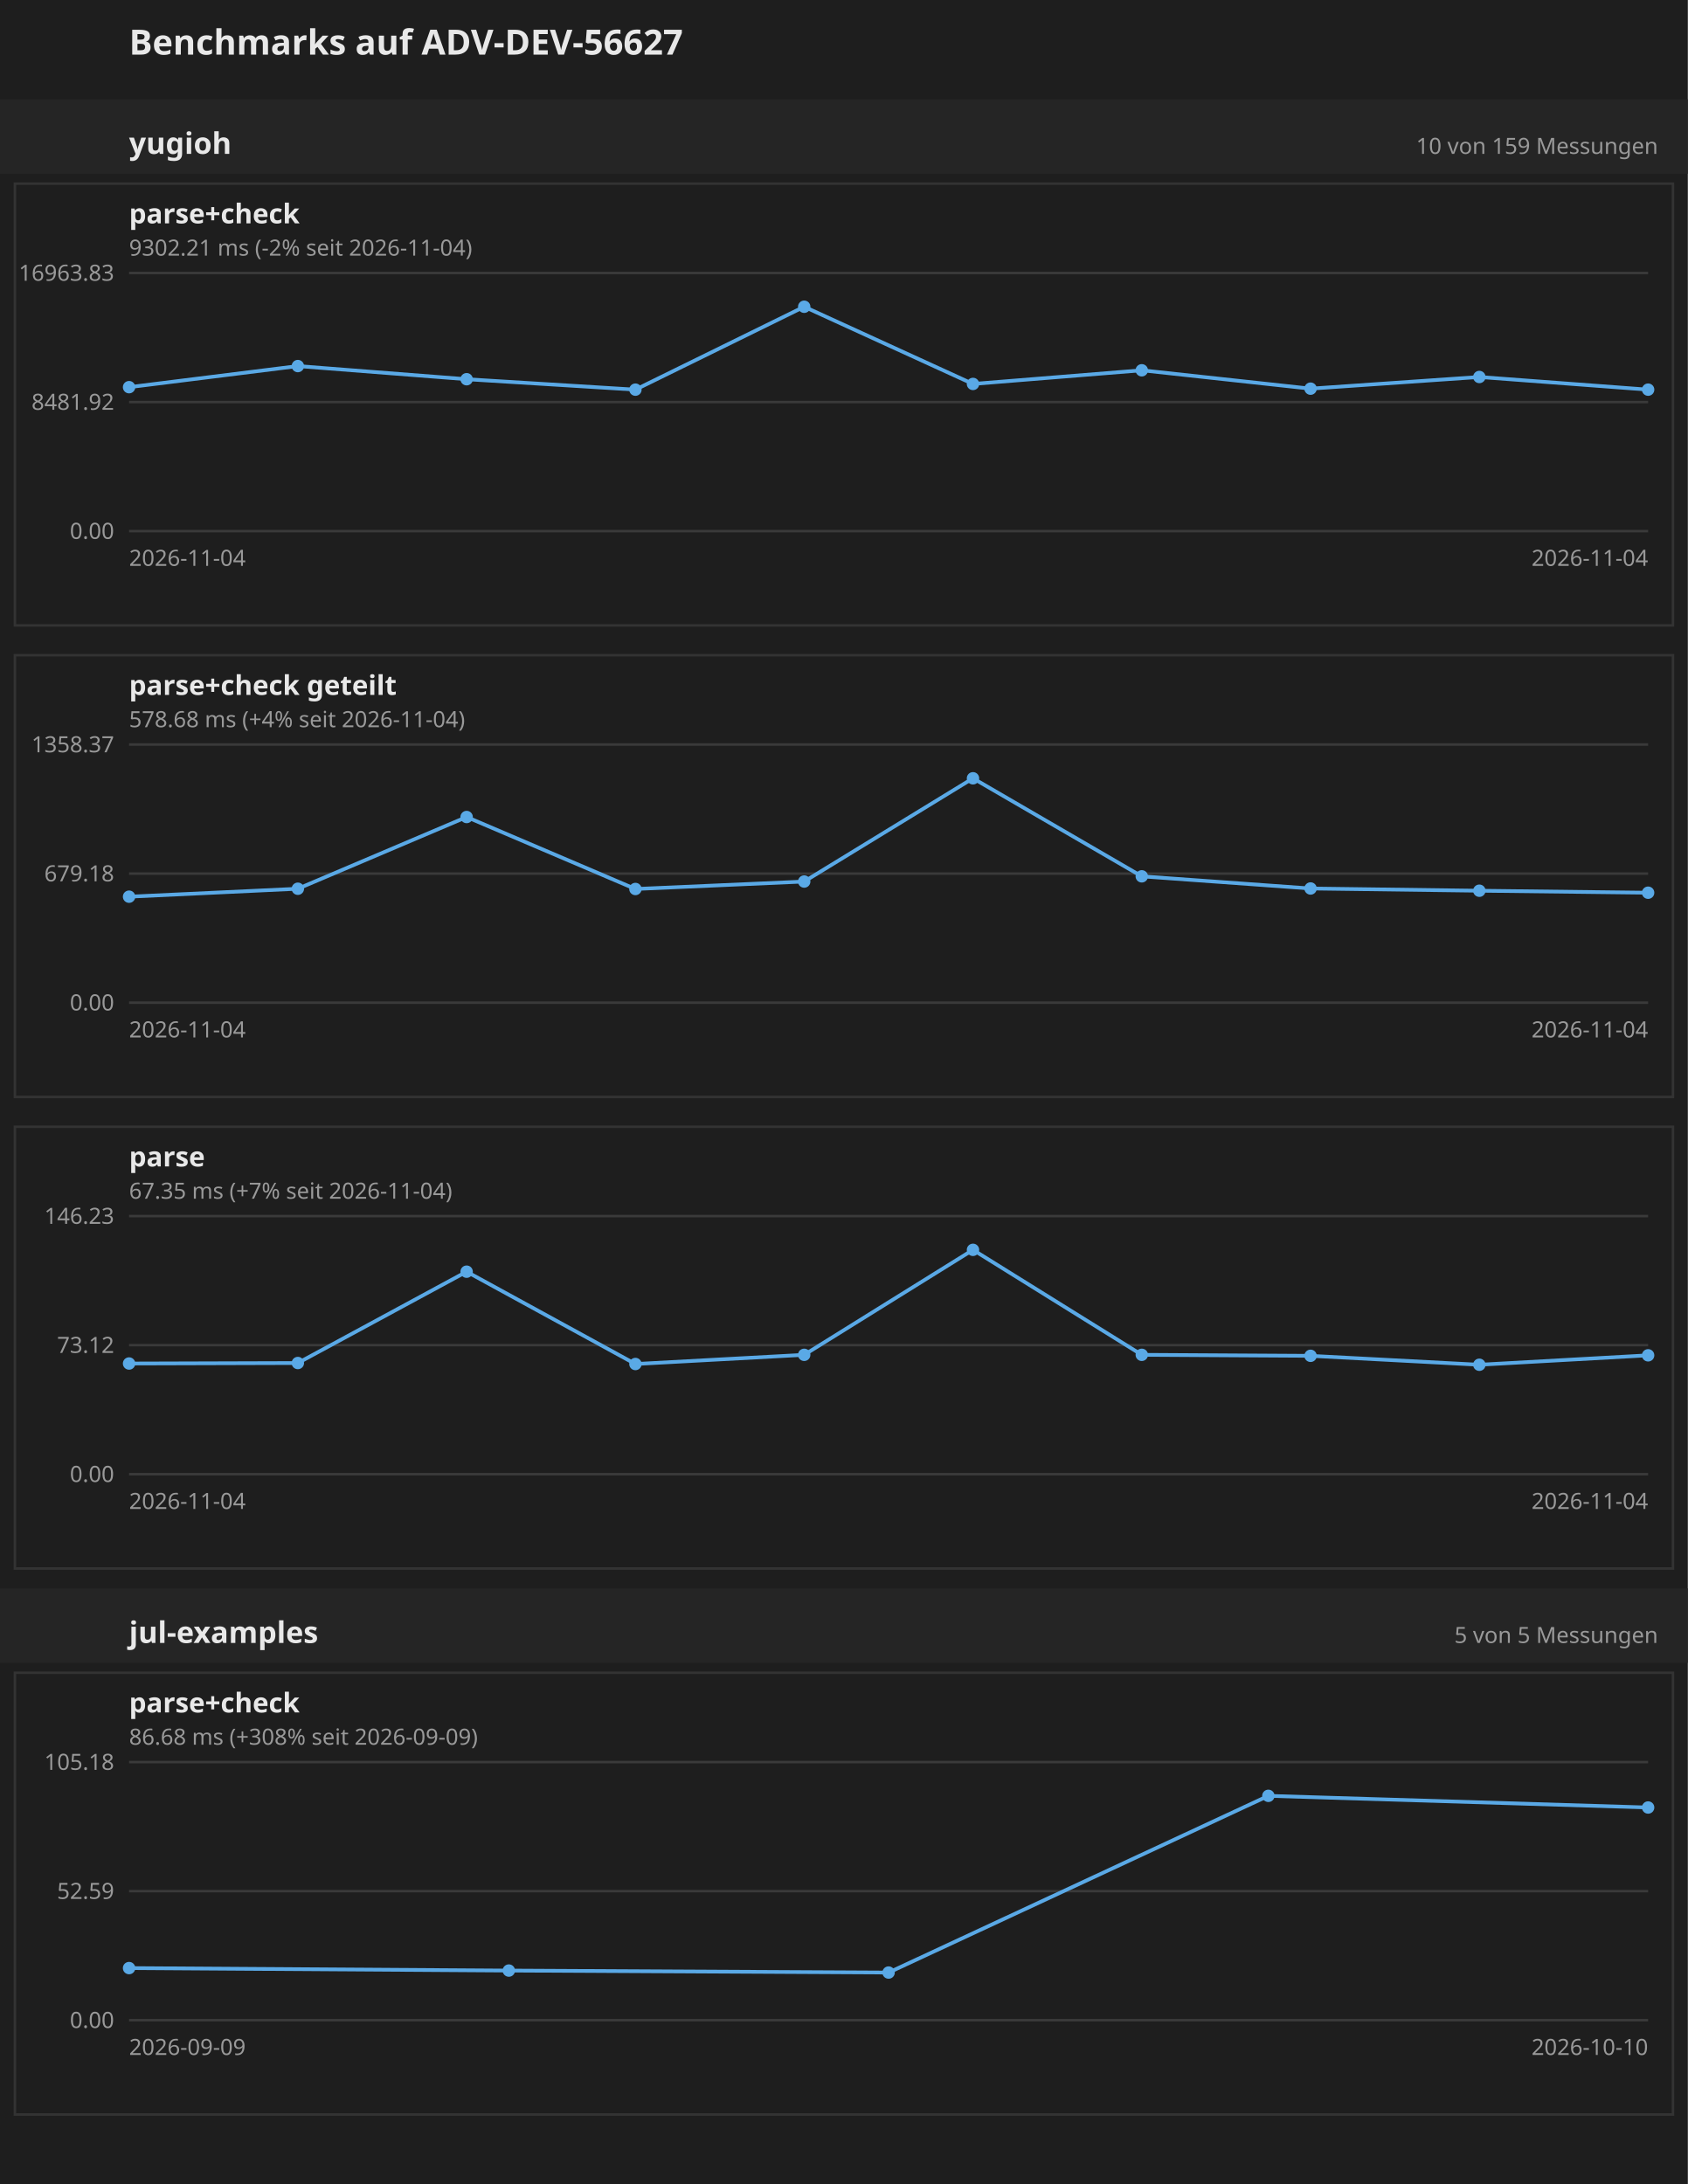
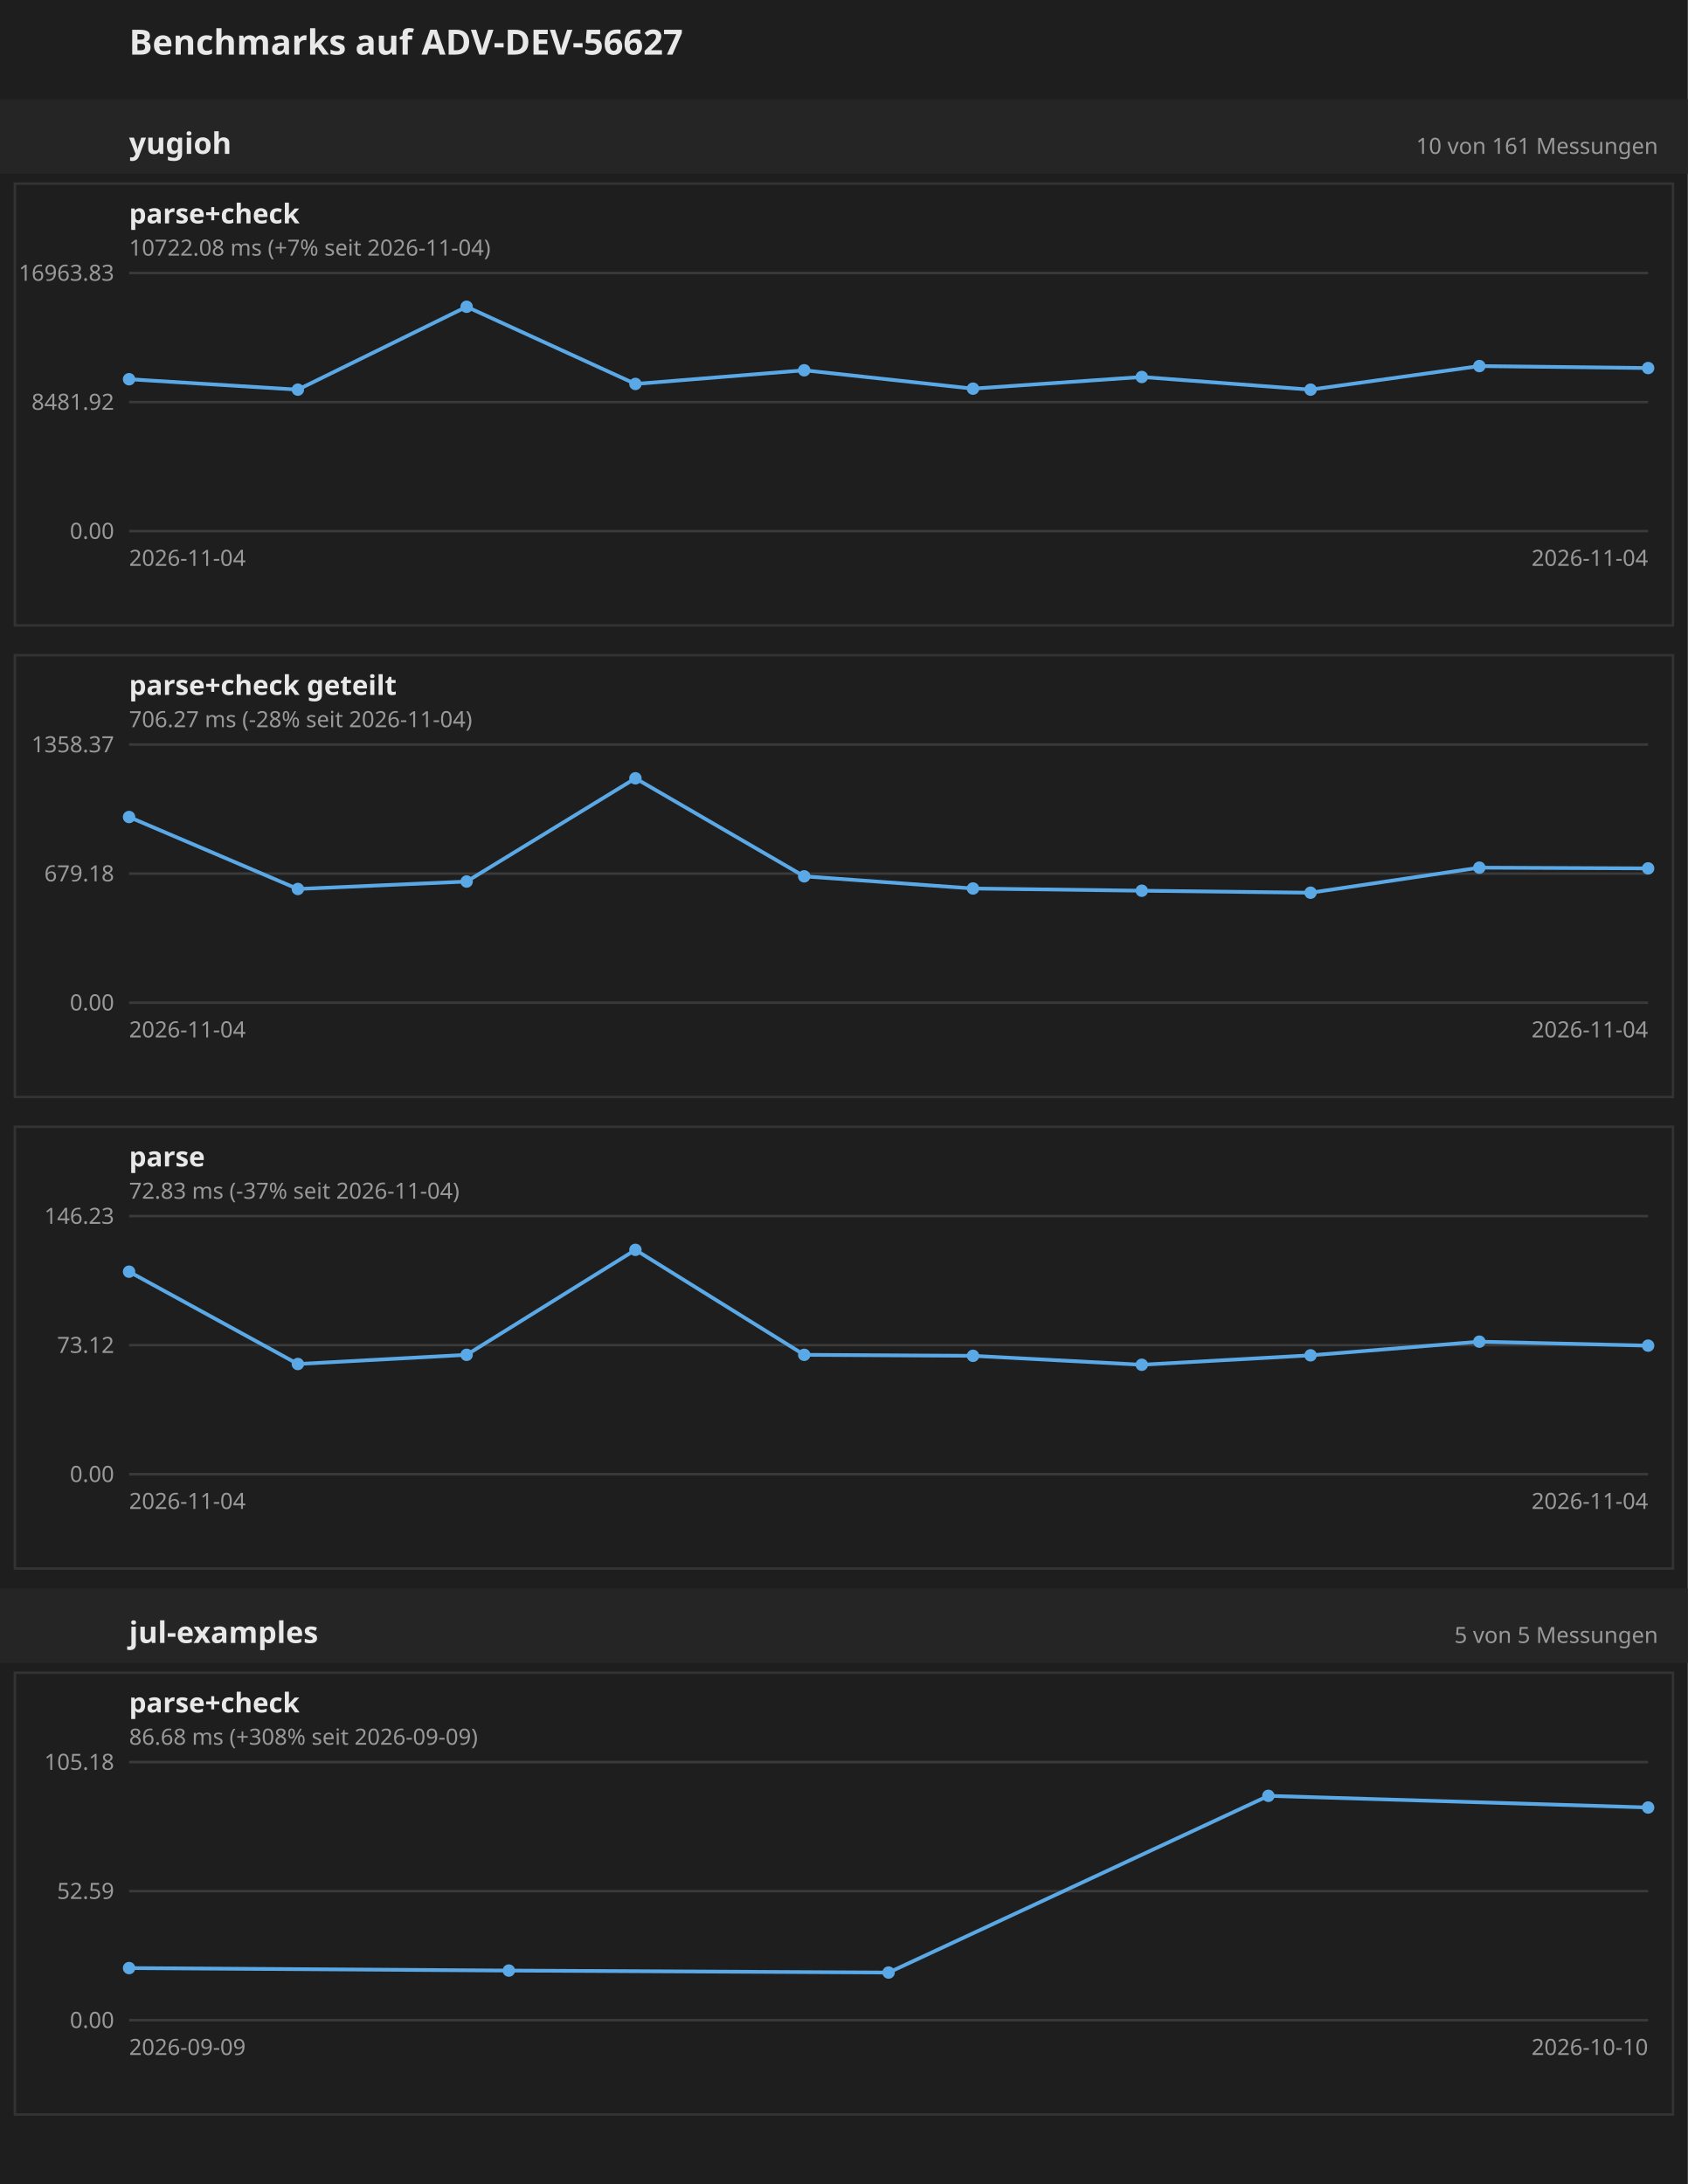
<svg xmlns="http://www.w3.org/2000/svg" width="680" height="880" font-family="sans-serif">
  <rect width="680" height="880" fill="#1e1e1e" />
  <text x="52" y="22" font-size="14" font-weight="bold" fill="#e8e8e8">Benchmarks auf ADV-DEV-56627</text>
  <g transform="translate(0 40)">
    <rect x="0" y="0" width="680" height="30" fill="#252525" />
    <text x="52" y="22" font-size="12" font-weight="bold" fill="#e8e8e8">yugioh</text>
-     <text x="668" y="22" text-anchor="end" font-size="9" fill="#999">10 von 159 Messungen</text>
+     <text x="668" y="22" text-anchor="end" font-size="9" fill="#999">10 von 161 Messungen</text>
    <g transform="translate(0 30)">
      <g transform="translate(0 0)">
        <rect x="6" y="4" width="668" height="178" fill="none" stroke="#333" />
        <text x="52" y="20" font-size="11" font-weight="bold" fill="#e8e8e8">parse+check</text>
-         <text x="52" y="33" font-size="9" fill="#999">9302.21 ms (-2% seit 2026-11-04)</text>
+         <text x="52" y="33" font-size="9" fill="#999">10722.08 ms (+7% seit 2026-11-04)</text>
        <line x1="52" y1="144.0" x2="664" y2="144.0" stroke="#3a3a3a" />
        <text x="46" y="144.0" text-anchor="end" dominant-baseline="middle" font-size="9" fill="#999">0.00</text>
        <line x1="52" y1="92.0" x2="664" y2="92.0" stroke="#3a3a3a" />
        <text x="46" y="92.0" text-anchor="end" dominant-baseline="middle" font-size="9" fill="#999">8481.92</text>
        <line x1="52" y1="40.0" x2="664" y2="40.0" stroke="#3a3a3a" />
        <text x="46" y="40.0" text-anchor="end" dominant-baseline="middle" font-size="9" fill="#999">16963.83</text>
        <text x="52" y="158" font-size="9" fill="#999">2026-11-04</text>
        <text x="664" y="158" text-anchor="end" font-size="9" fill="#999">2026-11-04</text>
-         <polyline fill="none" stroke="#5aa9e6" stroke-width="1.5" points="52.0,86.0 120.0,77.5 188.0,82.8 256.0,87.0 324.0,53.6 392.0,84.7 460.0,79.2 528.0,86.6 596.0,81.9 664.0,87.0" />
-         <circle cx="52.0" cy="86.0" r="2.5" fill="#5aa9e6" />
-         <circle cx="120.0" cy="77.5" r="2.5" fill="#5aa9e6" />
-         <circle cx="188.0" cy="82.8" r="2.5" fill="#5aa9e6" />
-         <circle cx="256.0" cy="87.0" r="2.5" fill="#5aa9e6" />
-         <circle cx="324.0" cy="53.6" r="2.5" fill="#5aa9e6" />
-         <circle cx="392.0" cy="84.7" r="2.5" fill="#5aa9e6" />
-         <circle cx="460.0" cy="79.2" r="2.5" fill="#5aa9e6" />
-         <circle cx="528.0" cy="86.6" r="2.5" fill="#5aa9e6" />
-         <circle cx="596.0" cy="81.9" r="2.5" fill="#5aa9e6" />
-         <circle cx="664.0" cy="87.0" r="2.5" fill="#5aa9e6" />
+         <polyline fill="none" stroke="#5aa9e6" stroke-width="1.5" points="52.0,82.8 120.0,87.0 188.0,53.6 256.0,84.7 324.0,79.2 392.0,86.6 460.0,81.9 528.0,87.0 596.0,77.5 664.0,78.3" />
+         <circle cx="52.0" cy="82.8" r="2.5" fill="#5aa9e6" />
+         <circle cx="120.0" cy="87.0" r="2.5" fill="#5aa9e6" />
+         <circle cx="188.0" cy="53.6" r="2.5" fill="#5aa9e6" />
+         <circle cx="256.0" cy="84.7" r="2.5" fill="#5aa9e6" />
+         <circle cx="324.0" cy="79.2" r="2.5" fill="#5aa9e6" />
+         <circle cx="392.0" cy="86.6" r="2.5" fill="#5aa9e6" />
+         <circle cx="460.0" cy="81.9" r="2.5" fill="#5aa9e6" />
+         <circle cx="528.0" cy="87.0" r="2.5" fill="#5aa9e6" />
+         <circle cx="596.0" cy="77.5" r="2.5" fill="#5aa9e6" />
+         <circle cx="664.0" cy="78.3" r="2.5" fill="#5aa9e6" />
      </g>
      <g transform="translate(0 190)">
        <rect x="6" y="4" width="668" height="178" fill="none" stroke="#333" />
        <text x="52" y="20" font-size="11" font-weight="bold" fill="#e8e8e8">parse+check geteilt</text>
-         <text x="52" y="33" font-size="9" fill="#999">578.68 ms (+4% seit 2026-11-04)</text>
+         <text x="52" y="33" font-size="9" fill="#999">706.27 ms (-28% seit 2026-11-04)</text>
        <line x1="52" y1="144.0" x2="664" y2="144.0" stroke="#3a3a3a" />
        <text x="46" y="144.0" text-anchor="end" dominant-baseline="middle" font-size="9" fill="#999">0.00</text>
        <line x1="52" y1="92.0" x2="664" y2="92.0" stroke="#3a3a3a" />
        <text x="46" y="92.0" text-anchor="end" dominant-baseline="middle" font-size="9" fill="#999">679.18</text>
        <line x1="52" y1="40.0" x2="664" y2="40.0" stroke="#3a3a3a" />
        <text x="46" y="40.0" text-anchor="end" dominant-baseline="middle" font-size="9" fill="#999">1358.37</text>
        <text x="52" y="158" font-size="9" fill="#999">2026-11-04</text>
        <text x="664" y="158" text-anchor="end" font-size="9" fill="#999">2026-11-04</text>
-         <polyline fill="none" stroke="#5aa9e6" stroke-width="1.5" points="52.0,101.3 120.0,98.1 188.0,69.2 256.0,98.2 324.0,95.2 392.0,53.6 460.0,93.1 528.0,98.0 596.0,98.9 664.0,99.7" />
-         <circle cx="52.0" cy="101.3" r="2.5" fill="#5aa9e6" />
-         <circle cx="120.0" cy="98.1" r="2.5" fill="#5aa9e6" />
-         <circle cx="188.0" cy="69.2" r="2.5" fill="#5aa9e6" />
-         <circle cx="256.0" cy="98.2" r="2.5" fill="#5aa9e6" />
-         <circle cx="324.0" cy="95.2" r="2.5" fill="#5aa9e6" />
-         <circle cx="392.0" cy="53.6" r="2.5" fill="#5aa9e6" />
-         <circle cx="460.0" cy="93.1" r="2.5" fill="#5aa9e6" />
-         <circle cx="528.0" cy="98.0" r="2.5" fill="#5aa9e6" />
-         <circle cx="596.0" cy="98.9" r="2.5" fill="#5aa9e6" />
-         <circle cx="664.0" cy="99.7" r="2.5" fill="#5aa9e6" />
+         <polyline fill="none" stroke="#5aa9e6" stroke-width="1.5" points="52.0,69.2 120.0,98.2 188.0,95.2 256.0,53.6 324.0,93.1 392.0,98.0 460.0,98.9 528.0,99.7 596.0,89.6 664.0,89.9" />
+         <circle cx="52.0" cy="69.2" r="2.5" fill="#5aa9e6" />
+         <circle cx="120.0" cy="98.2" r="2.5" fill="#5aa9e6" />
+         <circle cx="188.0" cy="95.2" r="2.5" fill="#5aa9e6" />
+         <circle cx="256.0" cy="53.6" r="2.5" fill="#5aa9e6" />
+         <circle cx="324.0" cy="93.1" r="2.5" fill="#5aa9e6" />
+         <circle cx="392.0" cy="98.0" r="2.5" fill="#5aa9e6" />
+         <circle cx="460.0" cy="98.9" r="2.5" fill="#5aa9e6" />
+         <circle cx="528.0" cy="99.7" r="2.5" fill="#5aa9e6" />
+         <circle cx="596.0" cy="89.6" r="2.5" fill="#5aa9e6" />
+         <circle cx="664.0" cy="89.9" r="2.5" fill="#5aa9e6" />
      </g>
      <g transform="translate(0 380)">
        <rect x="6" y="4" width="668" height="178" fill="none" stroke="#333" />
        <text x="52" y="20" font-size="11" font-weight="bold" fill="#e8e8e8">parse</text>
-         <text x="52" y="33" font-size="9" fill="#999">67.35 ms (+7% seit 2026-11-04)</text>
+         <text x="52" y="33" font-size="9" fill="#999">72.83 ms (-37% seit 2026-11-04)</text>
        <line x1="52" y1="144.0" x2="664" y2="144.0" stroke="#3a3a3a" />
        <text x="46" y="144.0" text-anchor="end" dominant-baseline="middle" font-size="9" fill="#999">0.00</text>
        <line x1="52" y1="92.0" x2="664" y2="92.0" stroke="#3a3a3a" />
        <text x="46" y="92.0" text-anchor="end" dominant-baseline="middle" font-size="9" fill="#999">73.12</text>
        <line x1="52" y1="40.0" x2="664" y2="40.0" stroke="#3a3a3a" />
        <text x="46" y="40.0" text-anchor="end" dominant-baseline="middle" font-size="9" fill="#999">146.23</text>
        <text x="52" y="158" font-size="9" fill="#999">2026-11-04</text>
        <text x="664" y="158" text-anchor="end" font-size="9" fill="#999">2026-11-04</text>
-         <polyline fill="none" stroke="#5aa9e6" stroke-width="1.5" points="52.0,99.4 120.0,99.2 188.0,62.4 256.0,99.6 324.0,95.9 392.0,53.6 460.0,95.9 528.0,96.3 596.0,99.9 664.0,96.1" />
-         <circle cx="52.0" cy="99.4" r="2.5" fill="#5aa9e6" />
-         <circle cx="120.0" cy="99.2" r="2.5" fill="#5aa9e6" />
-         <circle cx="188.0" cy="62.4" r="2.5" fill="#5aa9e6" />
-         <circle cx="256.0" cy="99.6" r="2.5" fill="#5aa9e6" />
+         <polyline fill="none" stroke="#5aa9e6" stroke-width="1.5" points="52.0,62.4 120.0,99.6 188.0,95.9 256.0,53.6 324.0,95.9 392.0,96.3 460.0,99.9 528.0,96.1 596.0,90.6 664.0,92.2" />
+         <circle cx="52.0" cy="62.4" r="2.5" fill="#5aa9e6" />
+         <circle cx="120.0" cy="99.6" r="2.5" fill="#5aa9e6" />
+         <circle cx="188.0" cy="95.9" r="2.5" fill="#5aa9e6" />
+         <circle cx="256.0" cy="53.6" r="2.5" fill="#5aa9e6" />
        <circle cx="324.0" cy="95.9" r="2.5" fill="#5aa9e6" />
-         <circle cx="392.0" cy="53.6" r="2.5" fill="#5aa9e6" />
-         <circle cx="460.0" cy="95.9" r="2.5" fill="#5aa9e6" />
-         <circle cx="528.0" cy="96.3" r="2.5" fill="#5aa9e6" />
-         <circle cx="596.0" cy="99.9" r="2.5" fill="#5aa9e6" />
-         <circle cx="664.0" cy="96.1" r="2.5" fill="#5aa9e6" />
+         <circle cx="392.0" cy="96.3" r="2.5" fill="#5aa9e6" />
+         <circle cx="460.0" cy="99.9" r="2.5" fill="#5aa9e6" />
+         <circle cx="528.0" cy="96.1" r="2.5" fill="#5aa9e6" />
+         <circle cx="596.0" cy="90.6" r="2.5" fill="#5aa9e6" />
+         <circle cx="664.0" cy="92.2" r="2.5" fill="#5aa9e6" />
      </g>
    </g>
  </g>
  <g transform="translate(0 640)">
    <rect x="0" y="0" width="680" height="30" fill="#252525" />
    <text x="52" y="22" font-size="12" font-weight="bold" fill="#e8e8e8">jul-examples</text>
    <text x="668" y="22" text-anchor="end" font-size="9" fill="#999">5 von 5 Messungen</text>
    <g transform="translate(0 30)">
      <g transform="translate(0 0)">
        <rect x="6" y="4" width="668" height="178" fill="none" stroke="#333" />
        <text x="52" y="20" font-size="11" font-weight="bold" fill="#e8e8e8">parse+check</text>
        <text x="52" y="33" font-size="9" fill="#999">86.68 ms (+308% seit 2026-09-09)</text>
        <line x1="52" y1="144.0" x2="664" y2="144.0" stroke="#3a3a3a" />
        <text x="46" y="144.0" text-anchor="end" dominant-baseline="middle" font-size="9" fill="#999">0.00</text>
        <line x1="52" y1="92.0" x2="664" y2="92.0" stroke="#3a3a3a" />
        <text x="46" y="92.0" text-anchor="end" dominant-baseline="middle" font-size="9" fill="#999">52.59</text>
        <line x1="52" y1="40.0" x2="664" y2="40.0" stroke="#3a3a3a" />
        <text x="46" y="40.0" text-anchor="end" dominant-baseline="middle" font-size="9" fill="#999">105.18</text>
        <text x="52" y="158" font-size="9" fill="#999">2026-09-09</text>
        <text x="664" y="158" text-anchor="end" font-size="9" fill="#999">2026-10-10</text>
        <polyline fill="none" stroke="#5aa9e6" stroke-width="1.5" points="52.0,123.0 205.0,124.0 358.0,124.8 511.0,53.6 664.0,58.3" />
        <circle cx="52.0" cy="123.0" r="2.5" fill="#5aa9e6" />
        <circle cx="205.0" cy="124.0" r="2.5" fill="#5aa9e6" />
        <circle cx="358.0" cy="124.8" r="2.5" fill="#5aa9e6" />
        <circle cx="511.0" cy="53.6" r="2.5" fill="#5aa9e6" />
        <circle cx="664.0" cy="58.3" r="2.5" fill="#5aa9e6" />
      </g>
    </g>
  </g>
</svg>
